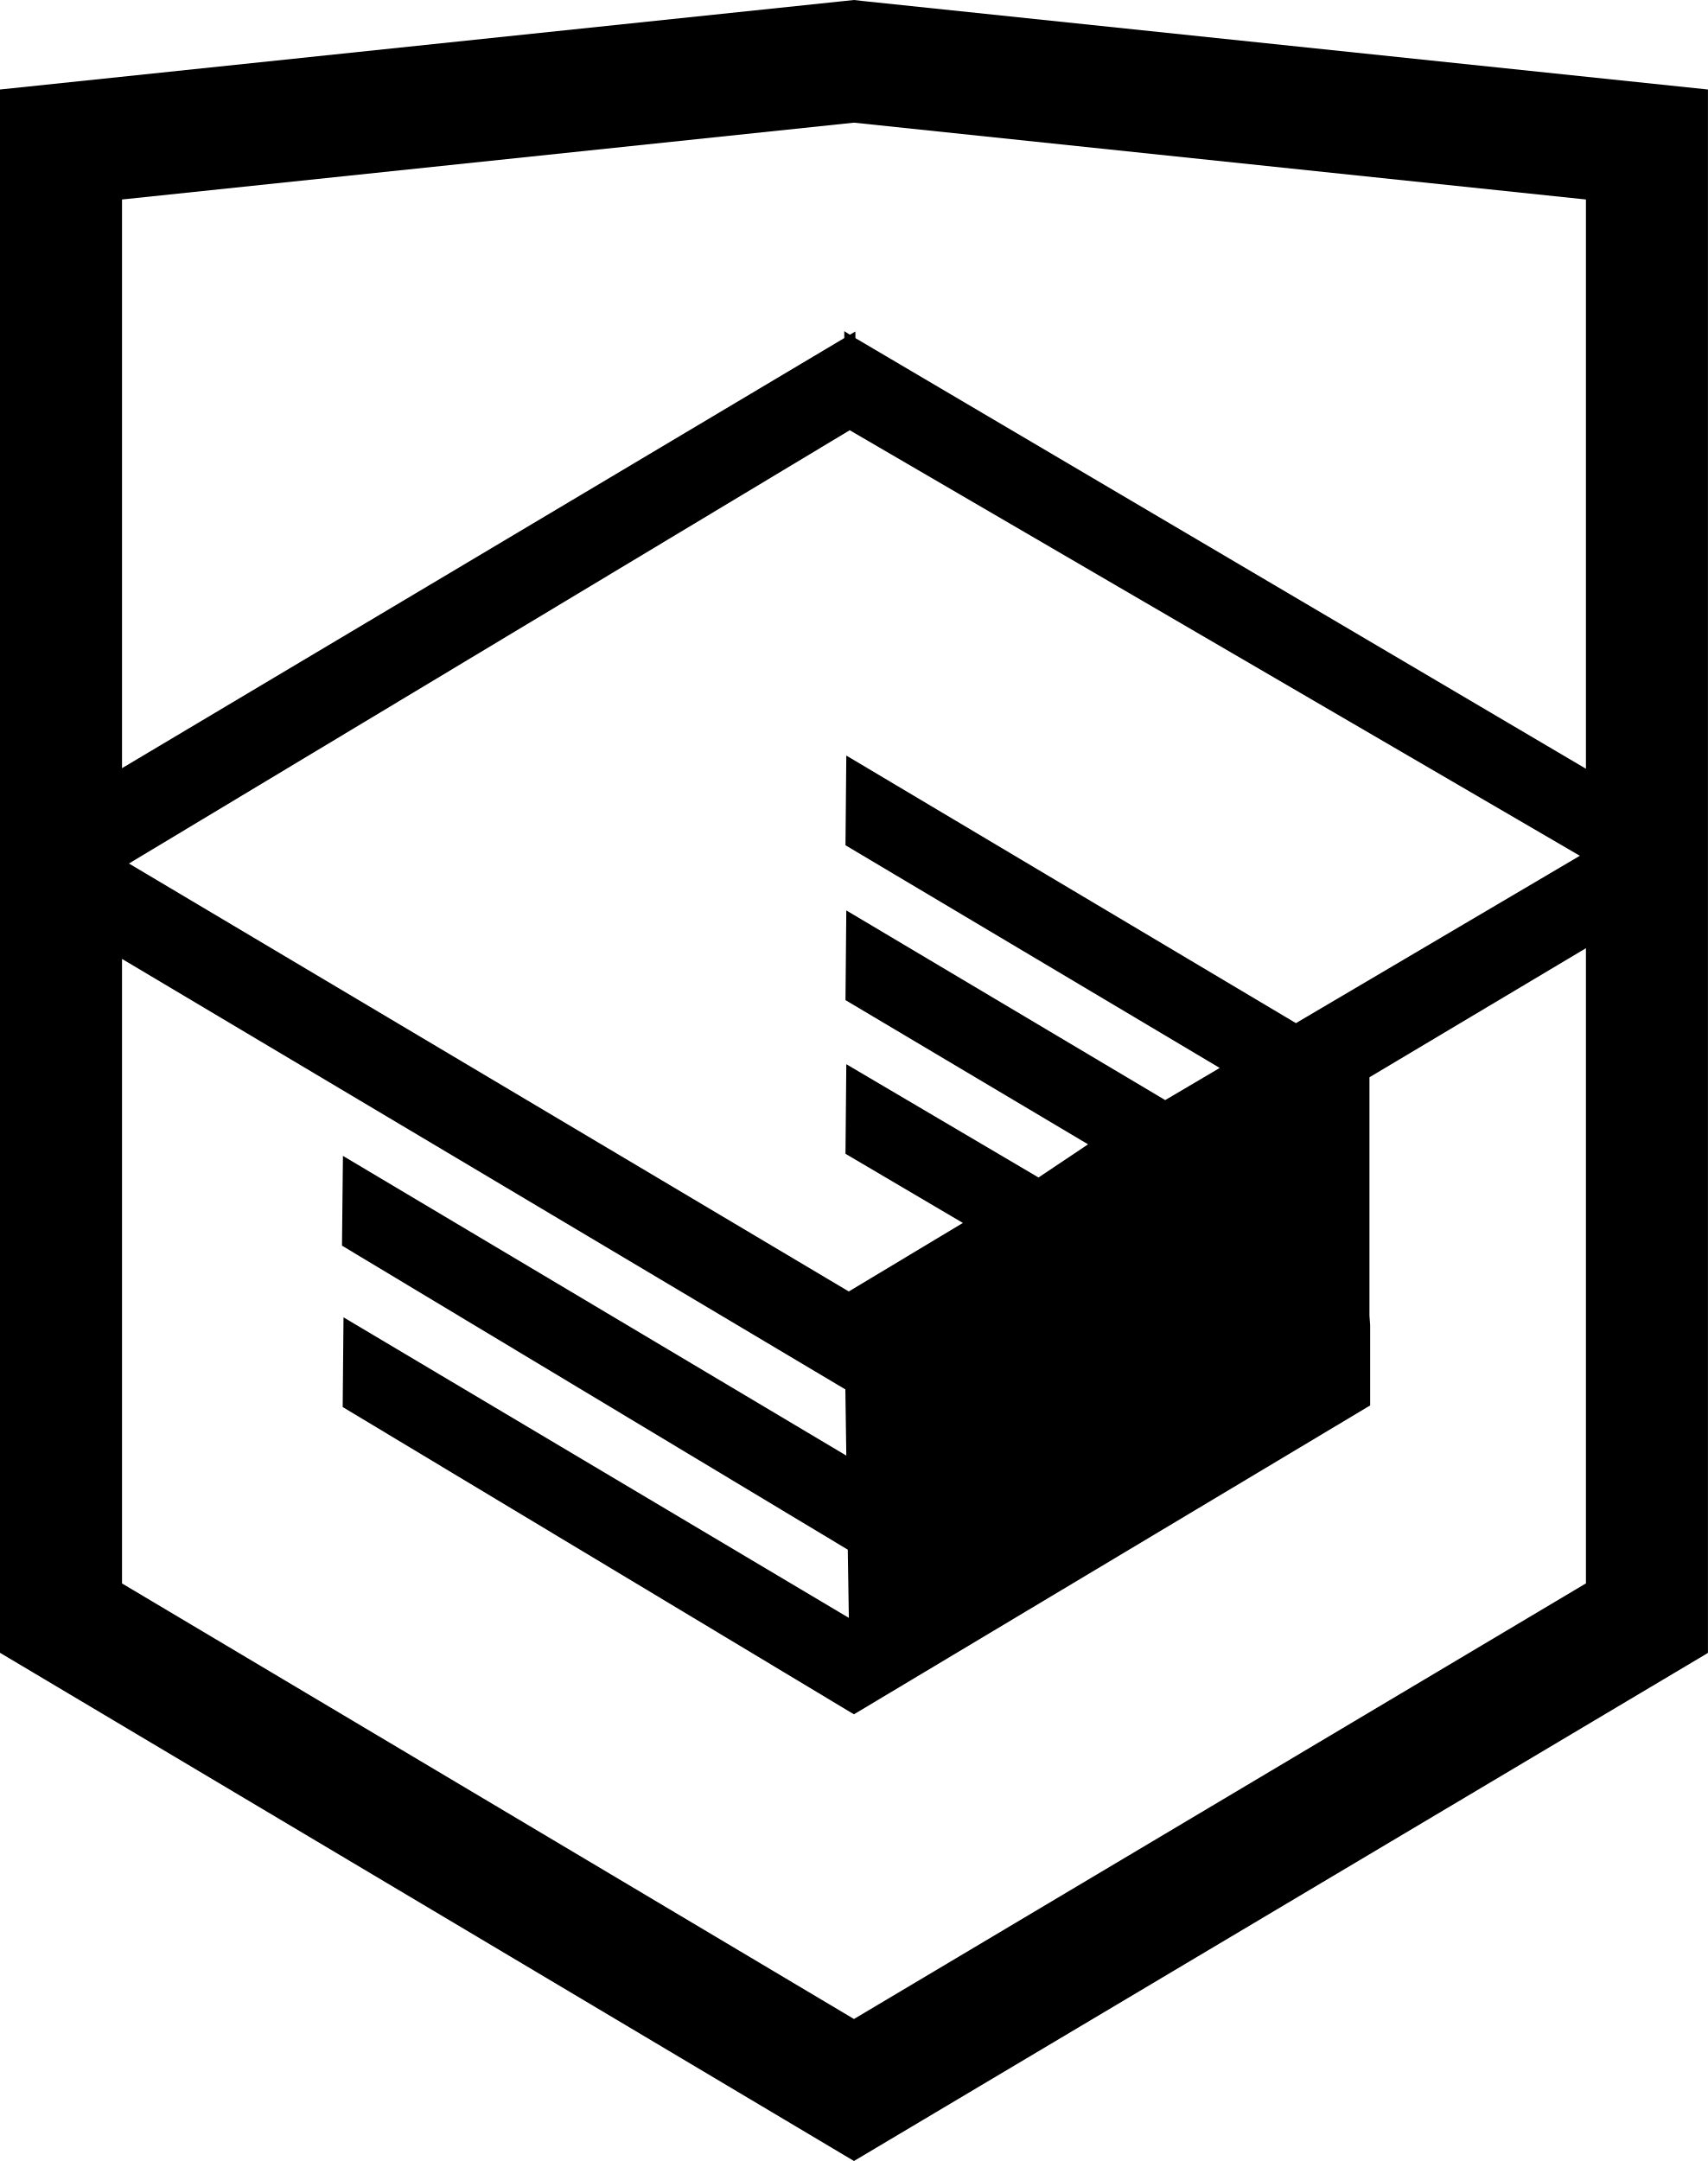
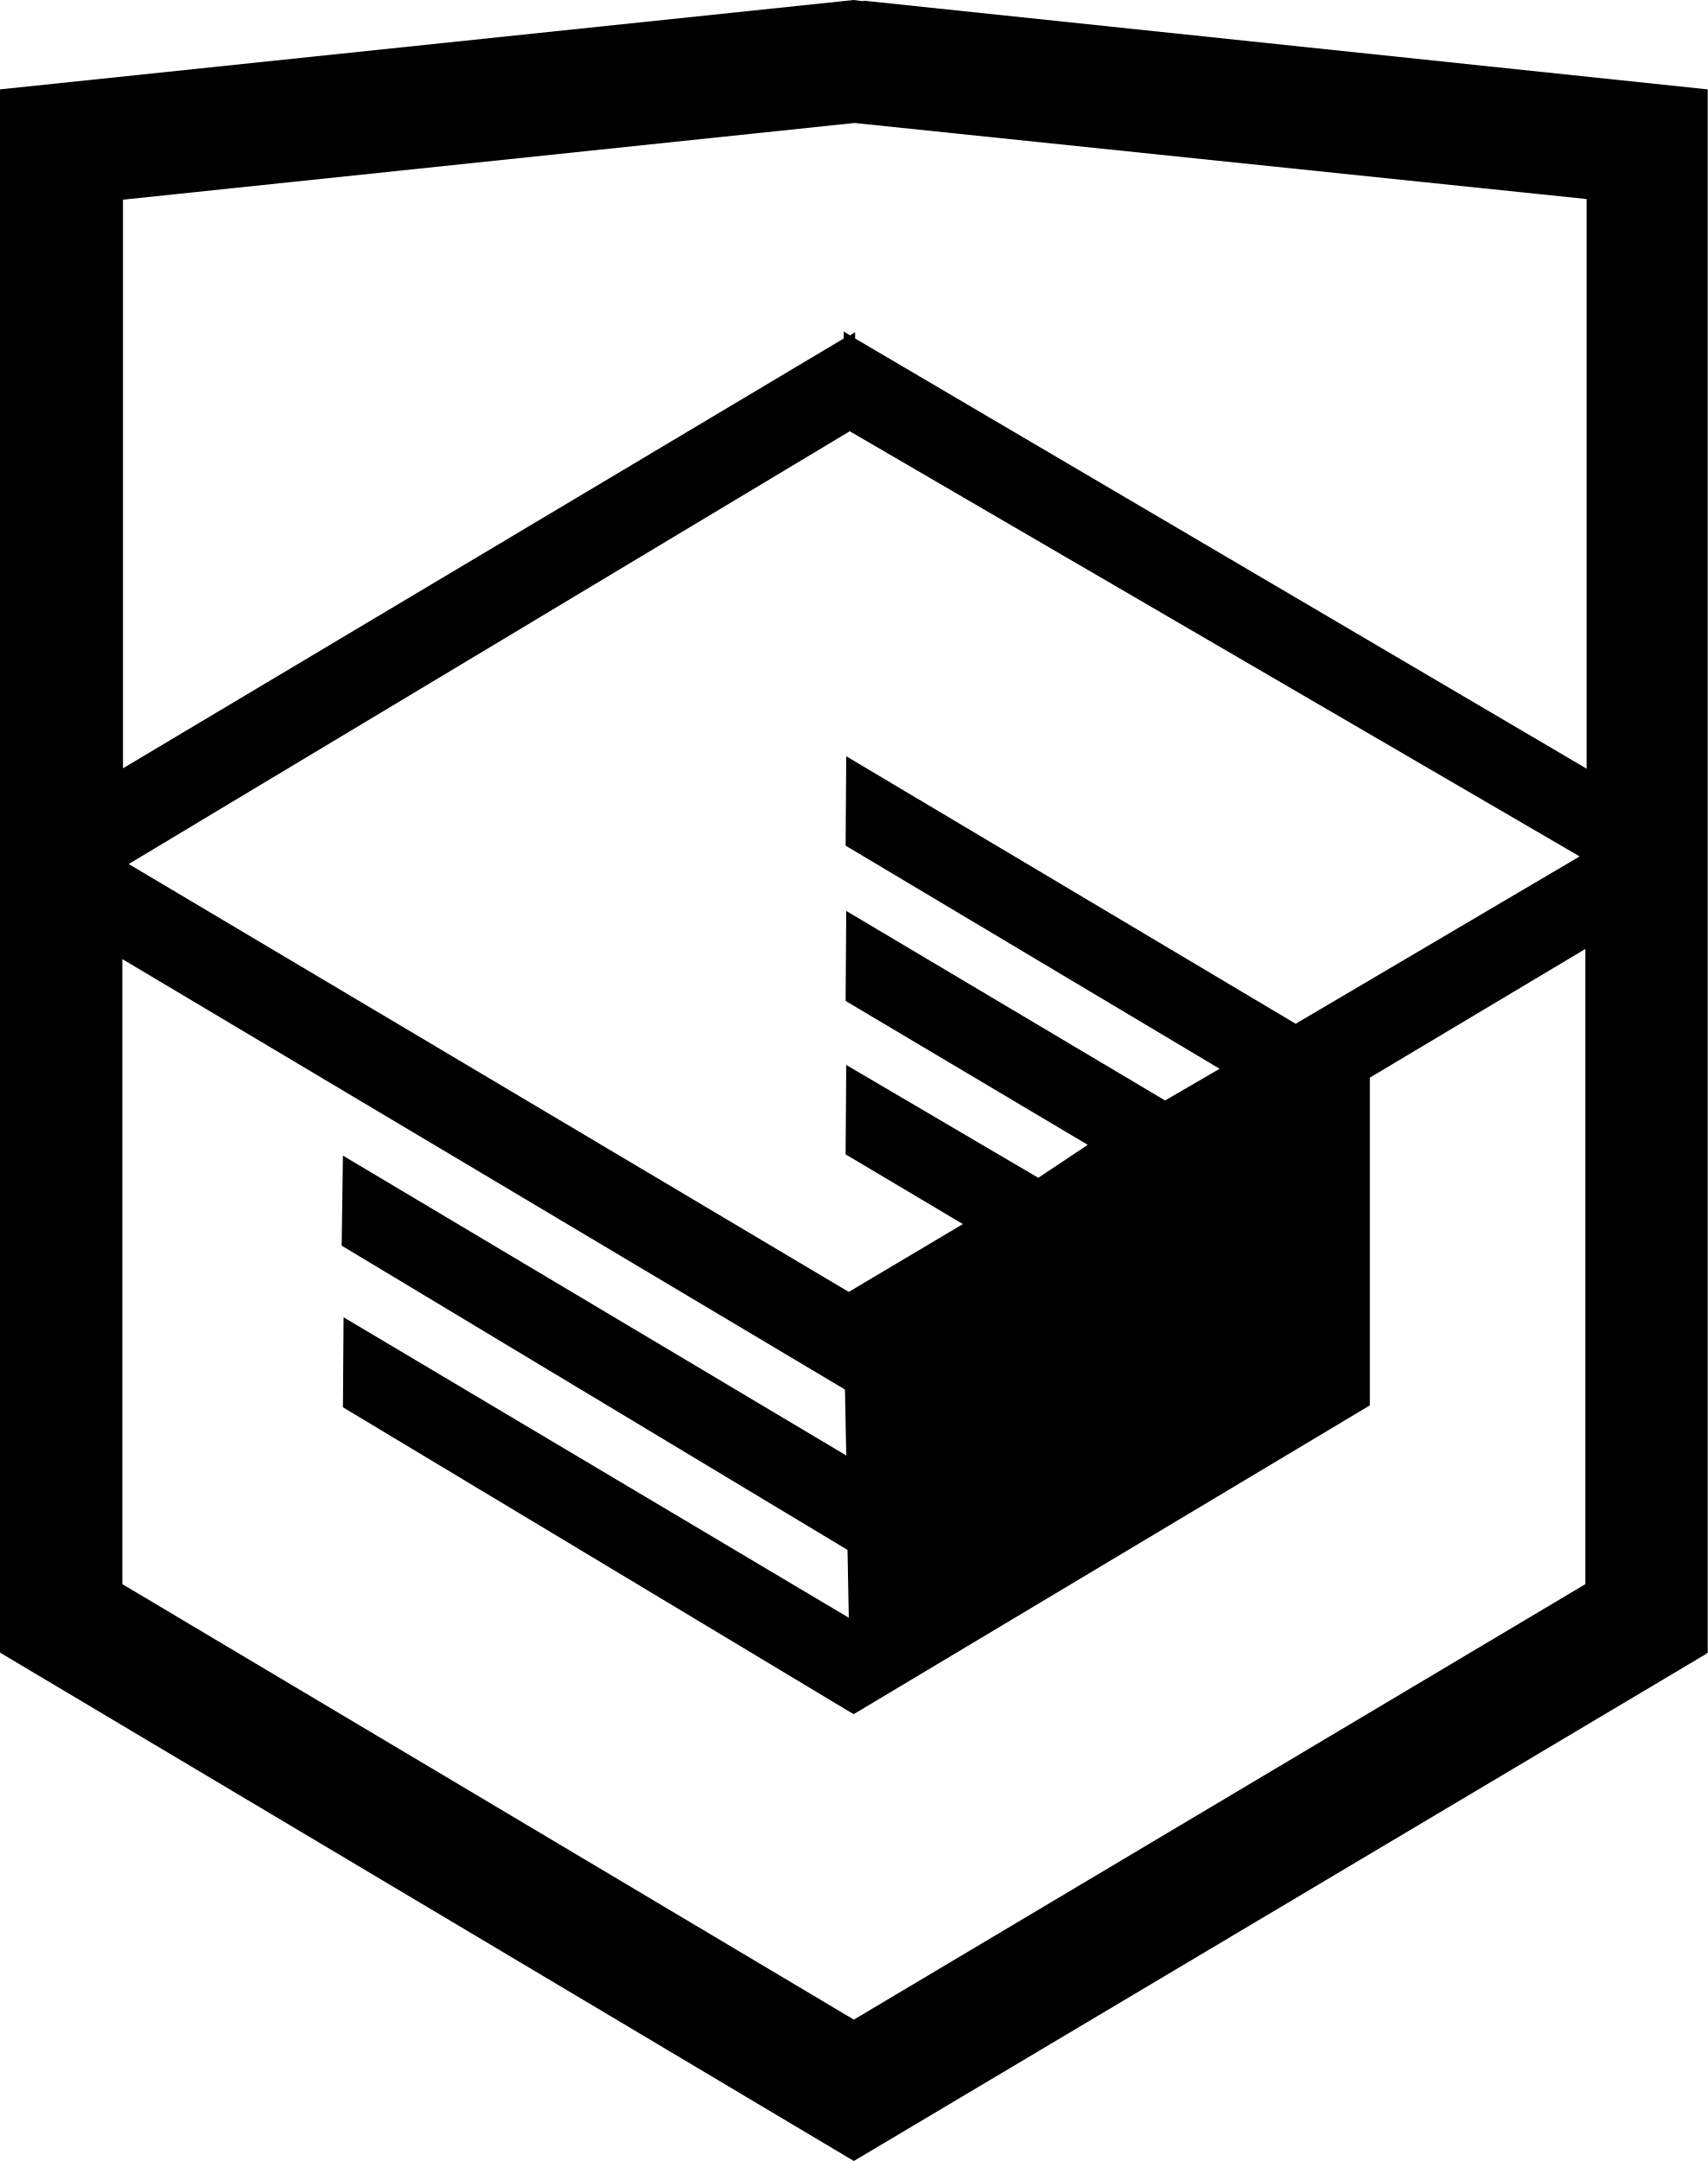
- <svg xmlns="http://www.w3.org/2000/svg" version="1.0" id="Layer_1" x="0px" y="0px" width="26.943px" height="34.09px" viewBox="0 0 26.943 34.09" enable-background="new 0 0 26.943 34.09" xml:space="preserve">
-   <path d="M13.62,0.017L13.472,0L0,1.412v24.661l13.472,8.017l13.43-7.99l0.042-0.026V1.412L13.62,0.017z M25.019,12.127L13.495,5.334 l-0.001-0.104L13.407,5.28l-0.088-0.056v0.109L1.925,12.118V3.147l11.547-1.212l11.547,1.212V12.127z M13.405,6.787L24.923,13.5 l-4.479,2.64l-7.093-4.221l-0.013,1.415l5.904,3.513l-0.86,0.507l-5.031-2.992l-0.013,1.415l3.827,2.275l-0.782,0.523l-3.032-1.787 l-0.013,1.413l1.852,1.091l-1.8,1.081L2.034,13.622L13.405,6.787z M1.925,15.127l11.411,6.791l0.015,1.044l-7.941-4.728L5.395,19.65 l7.979,4.796l0.017,1.076l-7.972-4.741l-0.013,1.415l8.021,4.821l0.045,0.026l8.143-4.872v-1.268l-0.011-0.148v-3.761l3.415-2.036 v10.02L13.472,31.85L1.925,24.979V15.127z" />
+ <svg xmlns="http://www.w3.org/2000/svg" version="1.0" id="academy" x="0" y="0" xml:space="preserve" viewBox="0 0 26.94 34.09">
+   <path fill="currentColor" d="M13.62.02L13.47 0 0 1.41v24.66l13.47 8.02L26.9 26.1l.04-.03V1.41L13.62.01zm11.4 12.1L13.49 5.34v-.1l-.08.05-.1-.06v.11L1.94 12.12V3.15l11.54-1.21 11.55 1.2v8.99zM13.4 6.8l11.52 6.71-4.48 2.64-7.09-4.22-.01 1.41 5.9 3.52-.86.5-5.03-2.99-.01 1.42 3.82 2.27-.78.52-3.03-1.78-.01 1.41 1.85 1.1-1.8 1.07-11.36-6.75L13.41 6.8zM1.93 15.13l11.4 6.79.02 1.04-7.94-4.73-.02 1.42 7.98 4.8.02 1.07-7.97-4.74-.01 1.42 8.02 4.82.04.02 8.14-4.87V17l3.4-2.03v10.02l-11.54 6.87-11.54-6.87v-9.85z" />
</svg>
